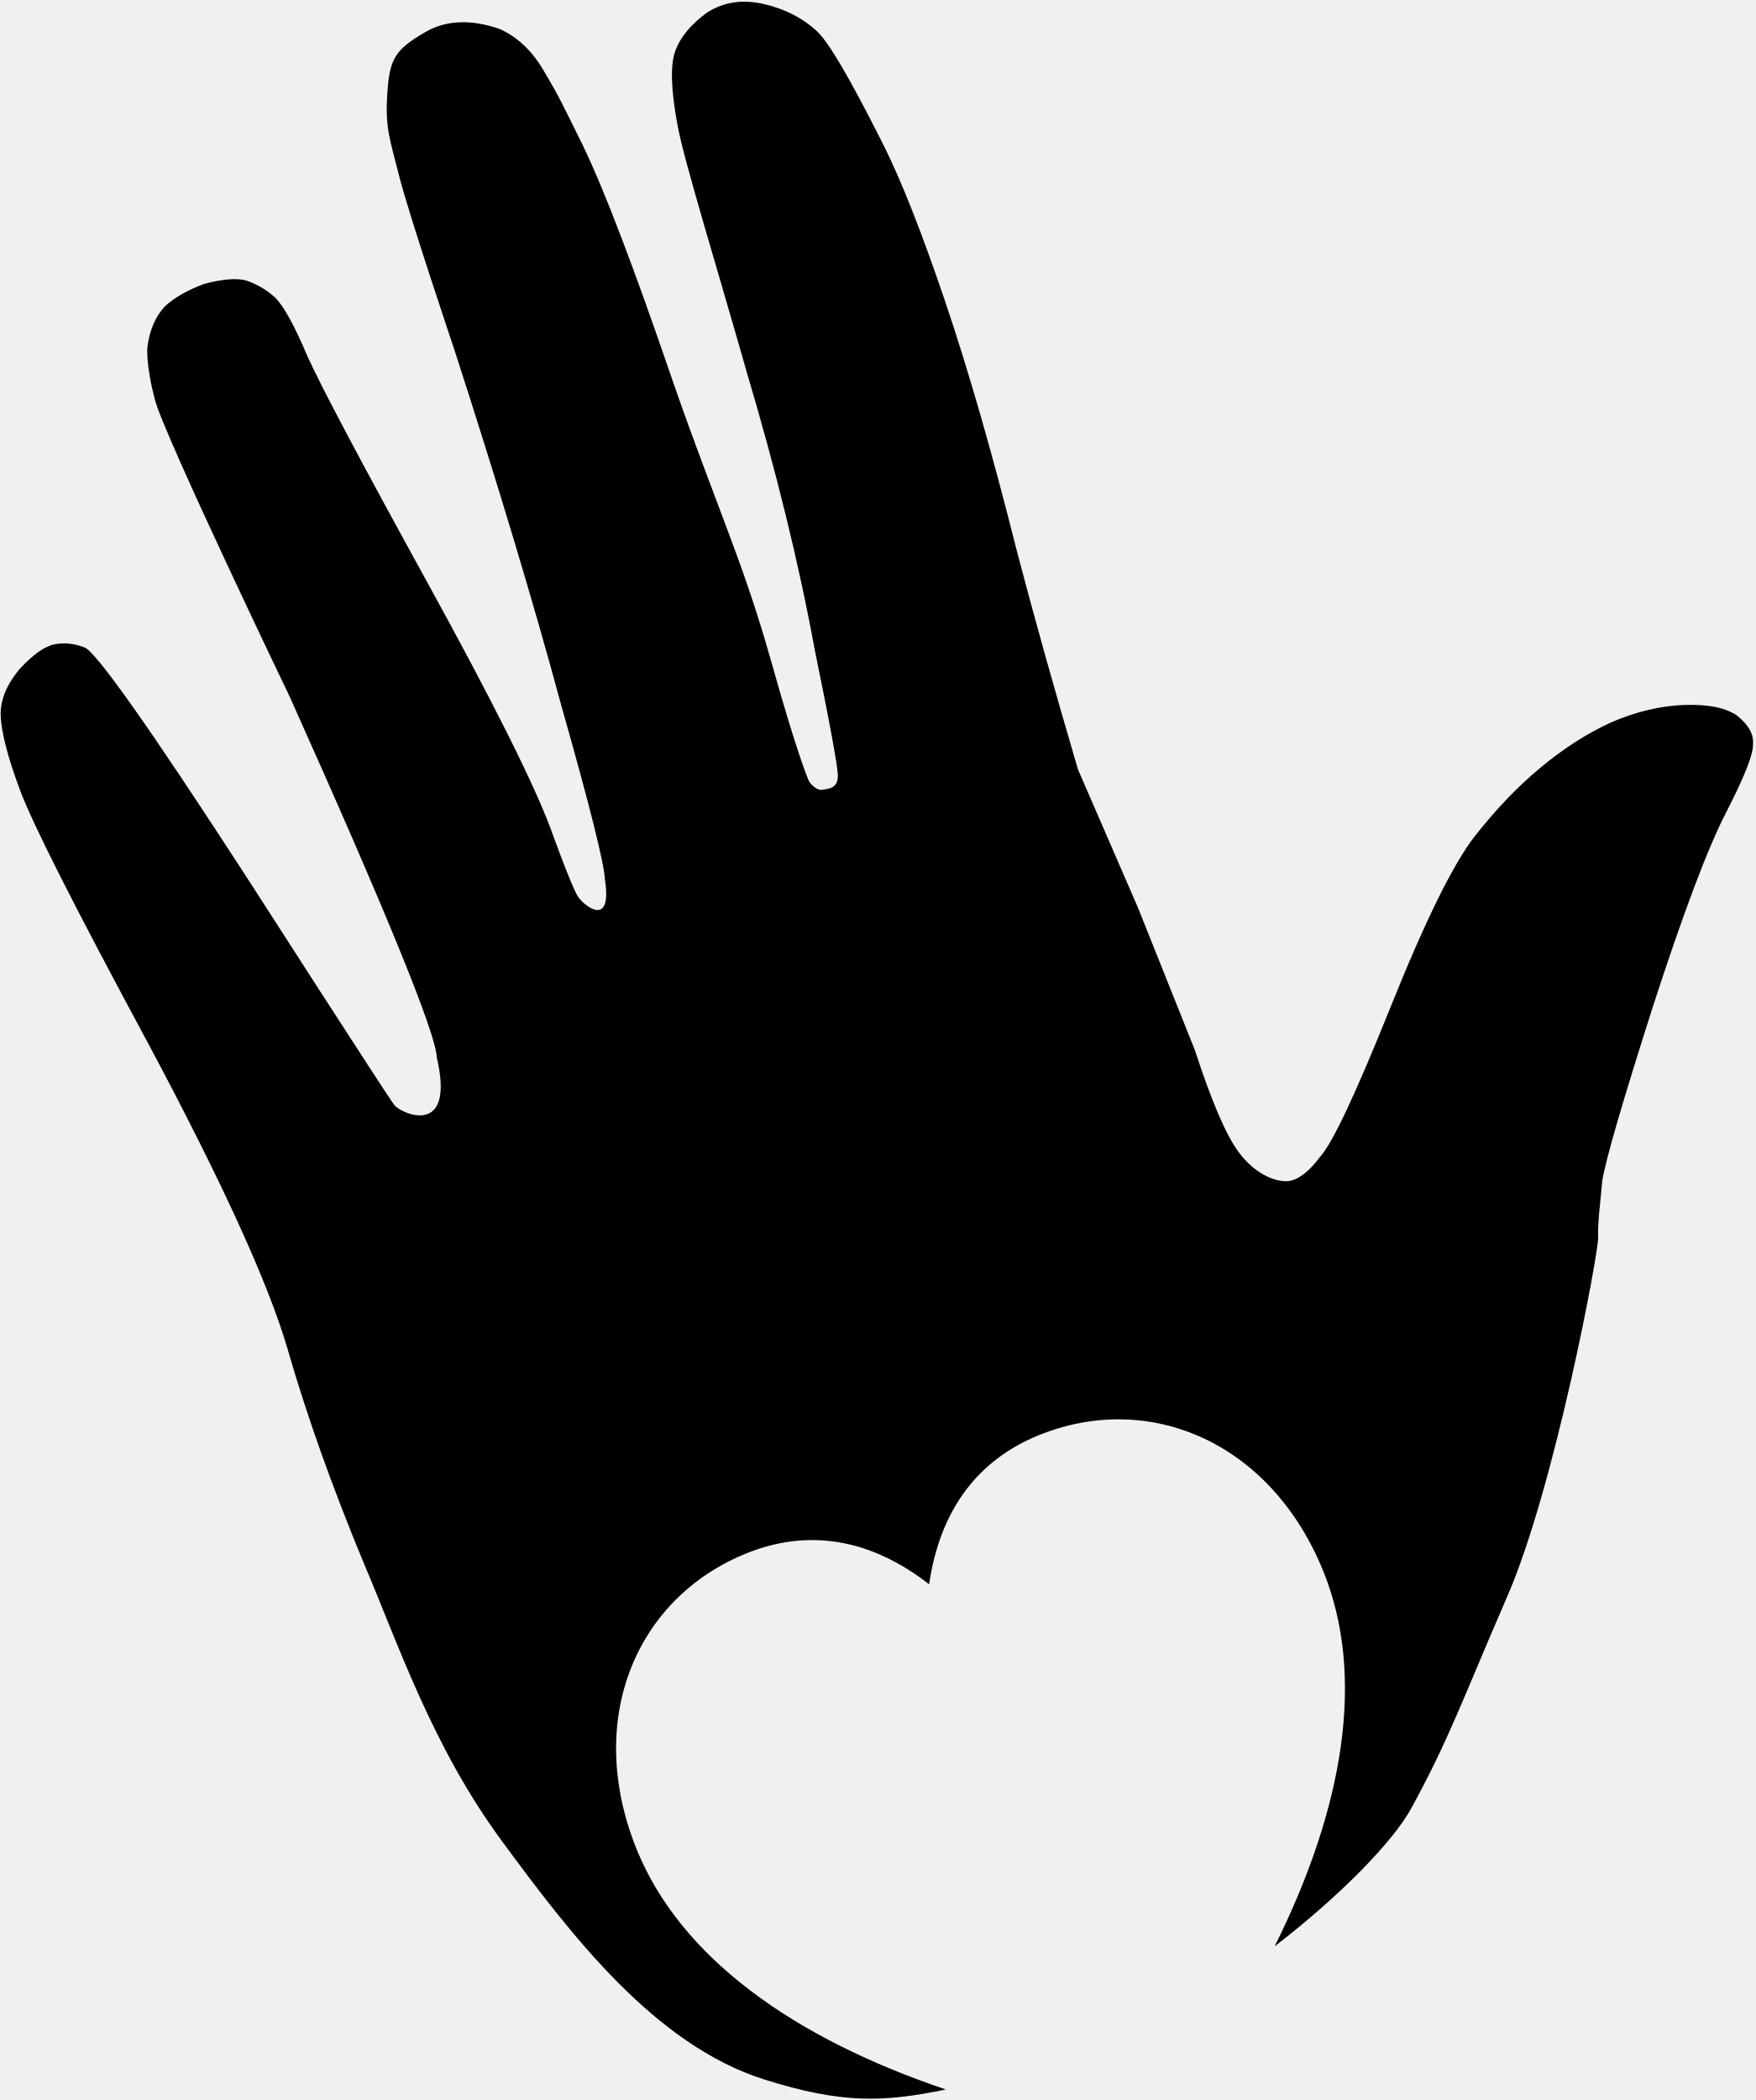
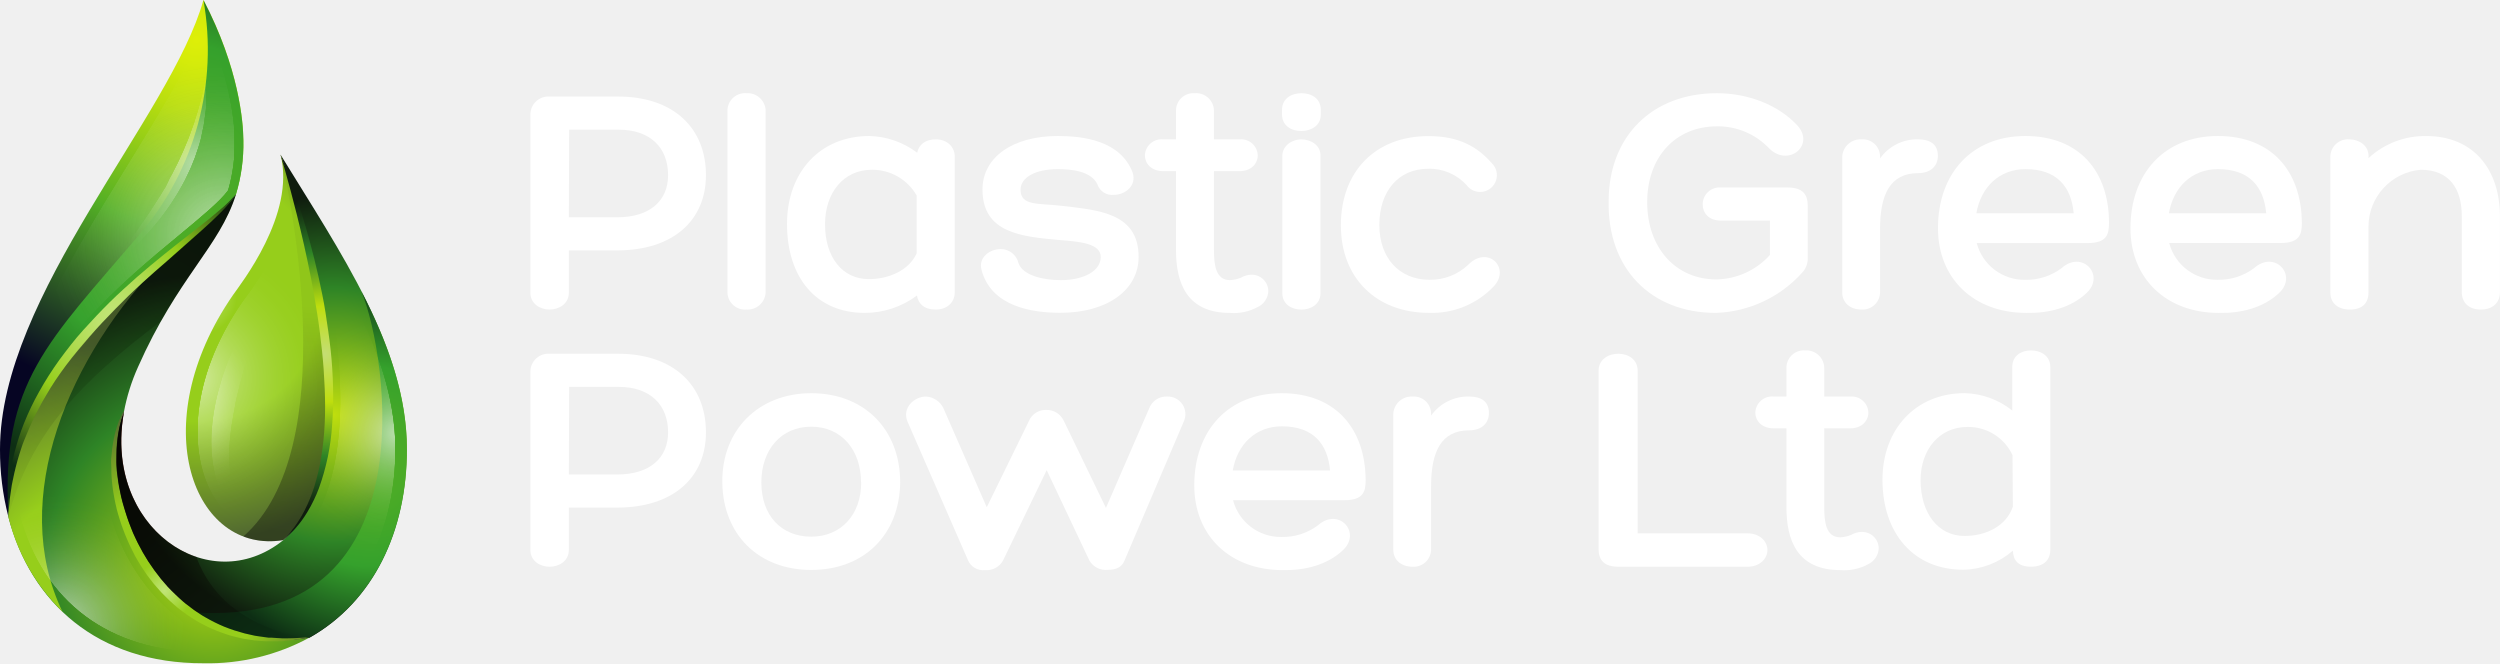
- <svg xmlns="http://www.w3.org/2000/svg" width="536px" height="641px" viewBox="0 0 536 641" version="1.1">
-   <g id="Page-1" stroke="none" stroke-width="1" fill-rule="evenodd">
-     <g id="2" transform="translate(-107, -51)" fill-rule="nonzero">
-       <path d="M375.153,658.772 C410.767,627.26 431.827,592.602 431.827,558.268 C431.827,515.846 403.467,487.136 366.905,487.136 C346.983,487.136 330.46,496.745 318.741,516.784 C307.139,496.745 290.499,487.136 270.577,487.136 C234.014,487.136 205.655,515.846 205.655,558.268 C205.655,593.663 228.106,629.403 265.721,661.685 C246.102,658.106 234.382,653.627 215.581,638.173 C188.401,615.83 177.246,574.983 168.4,540.399 C159.555,505.815 161.633,472.566 161.132,446.467 C160.886,420.916 161.862,397.627 164.06,376.603 C166.111,355.979 164.609,322.014 159.555,274.706 C154.354,227.8 151.901,198.945 152.197,188.14 C152.494,177.335 153.518,169.524 155.272,164.706 C156.879,160.29 160.494,156.604 166.115,153.648 C171.59,151.094 175.806,150.128 178.762,150.749 C181.717,151.37 184.381,152.794 186.752,155.022 C189.525,157.395 196.12,185.485 206.537,239.291 C206.537,239.291 221.21,316.755 222.162,320 C223.115,323.245 235.723,336.36 239.628,311.353 C242.113,304.527 241.982,264.923 239.236,192.538 C239.236,192.538 233.594,104.551 235.022,93.135 C236.45,81.719 238.951,77.174 238.951,77.174 C241.507,72.648 244.702,69.491 248.534,67.703 C252.221,66.317 256.765,65.697 262.166,65.844 C267.822,66.539 271.909,67.799 274.427,69.625 C277.199,71.998 279.351,74.828 280.883,78.113 C282.268,81.8 283.032,88.444 283.175,98.044 C283.572,108.191 286.245,133.944 291.192,175.302 C296.14,216.66 298.41,244.767 298.003,259.623 C298.003,259.623 297.247,278.786 297.994,282.127 C298.741,285.468 304.152,294.94 307.575,280.158 C309.182,275.741 311.707,257.564 315.15,225.625 C318.994,193.833 322.457,156.218 325.539,112.781 C325.539,112.781 328.092,69.72 329.739,57.702 C331.386,45.684 331.277,42.383 335.828,32.917 C340.38,23.451 342.92,21.371 353.683,19.863 C360.858,18.858 367.955,21.382 374.974,27.435 C379.042,31.67 381.595,37.136 382.633,43.832 C384.19,53.876 384.19,55.923 385.279,70.415 C386.222,85.308 385.738,110.366 383.827,145.591 C382.686,166.622 382.565,186.608 381.936,204.778 C381.512,217.039 380.582,228.524 379.416,239.012 C376.488,265.36 376.545,274.152 376.54,275.344 C376.536,276.536 377.651,279.428 379.416,279.73 C381.182,280.031 383.827,281.257 385.347,277.544 C386.36,275.069 389.01,262.166 393.299,238.835 C398.6,213.029 402.772,184.084 405.813,151.999 C409.256,120.061 412.074,86.58 414.268,75.556 C416.462,64.533 419.092,57.306 422.159,53.876 C425.226,50.445 429.752,48.001 435.738,46.542 C441.577,45.484 447.215,46.855 452.651,50.652 C458.088,54.449 462.082,59.086 464.635,64.562 C467.442,70.585 469.355,91.693 470.372,103.885 C471.389,116.077 471.255,133.306 469.969,155.572 C468.683,177.838 465.936,204.118 461.728,234.414 C459.093,254.977 456.536,277.9 454.057,303.183 L455.232,349.174 L455.057,395.989 C453.934,412.063 454.149,423.252 455.705,429.555 C458.038,439.01 463.911,443.227 466.867,443.848 C469.822,444.469 473.637,443.357 478.309,440.511 C483.237,438.212 495.576,426.79 515.328,406.243 C535.079,385.696 549.554,372.778 558.753,367.487 C567.951,362.196 576.912,358.183 585.636,355.447 C594.359,352.711 602.644,351.18 610.49,350.853 C618.738,350.672 626.274,351.823 633.097,354.307 C639.921,356.791 644.5,359.821 646.834,363.399 C649.022,367.378 649.404,370.7 647.98,373.364 C646.957,376.175 641.809,381.576 632.537,389.568 C623.264,397.56 608.989,413.052 589.711,436.044 C570.287,459.438 558.876,473.927 555.48,479.511 C552.339,485.643 549.244,491.047 547.781,495.169 C546.318,499.292 507.054,560.683 481.21,586.155 C455.366,611.626 448.334,619.945 429.69,635.27 C420.643,642.706 399.46,651.982 375.153,658.772 L375.153,658.772 Z" id="Path" transform="translate(400.4979, 340.6669) rotate(-22) translate(-400.4979, -340.6669) " />
+ <svg xmlns="http://www.w3.org/2000/svg" xmlns:xlink="http://www.w3.org/1999/xlink" viewBox="0 0 486.01 128.96">
+   <defs>
+     <style>.cls-1{mask:url(#mask);}.cls-10,.cls-11,.cls-13,.cls-14,.cls-16,.cls-17,.cls-18,.cls-2,.cls-27,.cls-33,.cls-34,.cls-4,.cls-6,.cls-7,.cls-9{mix-blend-mode:multiply;}.cls-2{fill:url(#radial-gradient);}.cls-3{mask:url(#mask-2);}.cls-4{fill:url(#radial-gradient-2);}.cls-5{mask:url(#mask-3);}.cls-6{fill:url(#radial-gradient-3);}.cls-7{fill:url(#radial-gradient-4);}.cls-8{mask:url(#mask-5);}.cls-9{fill:url(#radial-gradient-5);}.cls-10{fill:url(#radial-gradient-6);}.cls-11{fill:url(#radial-gradient-7);}.cls-12{mask:url(#mask-8);}.cls-13{fill:url(#radial-gradient-8);}.cls-14{fill:url(#radial-gradient-9);}.cls-15{mask:url(#mask-10);}.cls-16{fill:url(#radial-gradient-10);}.cls-17{fill:url(#radial-gradient-11);}.cls-18{fill:url(#radial-gradient-12);}.cls-19{isolation:isolate;}.cls-20{fill:url(#New_Gradient_Swatch_4);}.cls-21{fill:url(#New_Gradient_Swatch_3);}.cls-22{fill:url(#New_Gradient_Swatch_3-2);}.cls-23{fill:url(#New_Gradient_Swatch_2);}.cls-24{mask:url(#mask-13);}.cls-25{fill:url(#radial-gradient-13);}.cls-26{fill:url(#New_Gradient_Swatch_1);}.cls-27{fill:url(#linear-gradient);}.cls-28{fill:url(#radial-gradient-14);}.cls-29{fill:url(#radial-gradient-15);}.cls-30{fill:url(#radial-gradient-16);}.cls-31{fill:url(#radial-gradient-17);}.cls-32{fill:url(#radial-gradient-18);}.cls-33{fill:url(#linear-gradient-2);}.cls-34{fill:url(#linear-gradient-3);}.cls-35{mask:url(#mask-15);}.cls-36{fill:url(#radial-gradient-19);}.cls-37{mask:url(#mask-17);}.cls-38{fill:url(#radial-gradient-20);}.cls-39{mask:url(#mask-19);}.cls-40{fill:url(#radial-gradient-21);}.cls-41{mask:url(#mask-21);}.cls-42{fill:url(#radial-gradient-22);}.cls-43{mask:url(#mask-23);}.cls-44{fill:url(#radial-gradient-23);}.cls-45{fill:#fff;}.cls-46{filter:url(#luminosity-noclip-10);}.cls-47{filter:url(#luminosity-noclip-8);}.cls-48{filter:url(#luminosity-noclip-5);}.cls-49{filter:url(#luminosity-noclip-3);}.cls-50{filter:url(#luminosity-noclip-2);}.cls-51{filter:url(#luminosity-noclip);}</style>
+     <filter id="luminosity-noclip" x="38.38" y="-8431.98" width="23.39" height="32766" filterUnits="userSpaceOnUse" color-interpolation-filters="sRGB">
+       <feFlood flood-color="#fff" result="bg" />
+       <feBlend in="SourceGraphic" in2="bg" />
+     </filter>
+     <mask id="mask" x="38.38" y="-8431.98" width="23.39" height="32766" maskUnits="userSpaceOnUse">
+       <g class="cls-51" />
+     </mask>
+     <radialGradient id="radial-gradient" cx="36.38" cy="73.55" r="27.96" gradientUnits="userSpaceOnUse">
+       <stop offset="0" stop-color="#ccc" />
+       <stop offset="1" />
+     </radialGradient>
+     <filter id="luminosity-noclip-2" x="27.39" y="-8431.98" width="49.47" height="32766" filterUnits="userSpaceOnUse" color-interpolation-filters="sRGB">
+       <feFlood flood-color="#fff" result="bg" />
+       <feBlend in="SourceGraphic" in2="bg" />
+     </filter>
+     <mask id="mask-2" x="27.39" y="-8431.98" width="49.47" height="32766" maskUnits="userSpaceOnUse">
+       <g class="cls-50" />
+     </mask>
+     <radialGradient id="radial-gradient-2" cx="77.3" cy="84.21" r="26.55" gradientUnits="userSpaceOnUse">
+       <stop offset="0" stop-color="#fff" />
+       <stop offset="0.13" stop-color="#fbfbfb" />
+       <stop offset="0.26" stop-color="#f0f0f0" />
+       <stop offset="0.38" stop-color="#dcdcdc" />
+       <stop offset="0.51" stop-color="#c1c1c1" />
+       <stop offset="0.63" stop-color="#9e9e9e" />
+       <stop offset="0.75" stop-color="#737373" />
+       <stop offset="0.87" stop-color="#404040" />
+       <stop offset="0.99" stop-color="#060606" />
+       <stop offset="1" />
+     </radialGradient>
+     <filter id="luminosity-noclip-3" x="3.85" y="-8431.98" width="43.76" height="32766" filterUnits="userSpaceOnUse" color-interpolation-filters="sRGB">
+       <feFlood flood-color="#fff" result="bg" />
+       <feBlend in="SourceGraphic" in2="bg" />
+     </filter>
+     <mask id="mask-3" x="3.85" y="-8431.98" width="43.76" height="32766" maskUnits="userSpaceOnUse">
+       <g class="cls-49" />
+     </mask>
+     <radialGradient id="radial-gradient-3" cx="11.7" cy="121.52" r="26.5" xlink:href="#radial-gradient" />
+     <radialGradient id="radial-gradient-4" cx="11.7" cy="121.52" r="26.5" gradientUnits="userSpaceOnUse">
+       <stop offset="0" stop-color="#fff" />
+       <stop offset="0.15" stop-color="#fcfcfc" />
+       <stop offset="0.28" stop-color="#f1f1f1" />
+       <stop offset="0.4" stop-color="#e0e0e0" />
+       <stop offset="0.52" stop-color="#c7c7c7" />
+       <stop offset="0.63" stop-color="#a8a8a8" />
+       <stop offset="0.74" stop-color="#818181" />
+       <stop offset="0.84" stop-color="#535353" />
+       <stop offset="0.95" stop-color="#1f1f1f" />
+       <stop offset="1" />
+     </radialGradient>
+     <filter id="luminosity-noclip-5" x="41.01" y="-8431.98" width="12.04" height="32766" filterUnits="userSpaceOnUse" color-interpolation-filters="sRGB">
+       <feFlood flood-color="#fff" result="bg" />
+       <feBlend in="SourceGraphic" in2="bg" />
+     </filter>
+     <mask id="mask-5" x="41.01" y="-8431.98" width="12.04" height="32766" maskUnits="userSpaceOnUse">
+       <g class="cls-48" />
+     </mask>
+     <radialGradient id="radial-gradient-5" cx="35.2" cy="79.59" r="17.41" xlink:href="#radial-gradient" />
+     <radialGradient id="radial-gradient-6" cx="35.2" cy="79.59" r="17.41" gradientUnits="userSpaceOnUse">
+       <stop offset="0" stop-color="#fff" />
+       <stop offset="0.14" stop-color="#fbfbfb" />
+       <stop offset="0.27" stop-color="#f0f0f0" />
+       <stop offset="0.39" stop-color="#dedede" />
+       <stop offset="0.51" stop-color="#c4c4c4" />
+       <stop offset="0.63" stop-color="#a2a2a2" />
+       <stop offset="0.74" stop-color="#797979" />
+       <stop offset="0.86" stop-color="#484848" />
+       <stop offset="0.97" stop-color="#101010" />
+       <stop offset="1" />
+     </radialGradient>
+     <radialGradient id="radial-gradient-7" cx="36.38" cy="73.55" r="27.96" gradientUnits="userSpaceOnUse">
+       <stop offset="0" stop-color="#fff" />
+       <stop offset="0.14" stop-color="#fbfbfb" />
+       <stop offset="0.26" stop-color="#f0f0f0" />
+       <stop offset="0.39" stop-color="#ddd" />
+       <stop offset="0.51" stop-color="#c2c2c2" />
+       <stop offset="0.63" stop-color="#a0a0a0" />
+       <stop offset="0.75" stop-color="#767676" />
+       <stop offset="0.86" stop-color="#444" />
+       <stop offset="0.98" stop-color="#0b0b0b" />
+       <stop offset="1" />
+     </radialGradient>
+     <filter id="luminosity-noclip-8" x="21.72" y="-8431.98" width="18.43" height="32766" filterUnits="userSpaceOnUse" color-interpolation-filters="sRGB">
+       <feFlood flood-color="#fff" result="bg" />
+       <feBlend in="SourceGraphic" in2="bg" />
+     </filter>
+     <mask id="mask-8" x="21.72" y="-8431.98" width="18.43" height="32766" maskUnits="userSpaceOnUse">
+       <g class="cls-47" />
+     </mask>
+     <radialGradient id="radial-gradient-8" cx="38.28" cy="31.69" r="22.87" gradientUnits="userSpaceOnUse">
+       <stop offset="0" stop-color="#b3b3b3" />
+       <stop offset="1" />
+     </radialGradient>
+     <radialGradient id="radial-gradient-9" cx="38.28" cy="31.69" r="22.87" xlink:href="#radial-gradient-7" />
+     <filter id="luminosity-noclip-10" x="1.68" y="-8431.98" width="43.95" height="32766" filterUnits="userSpaceOnUse" color-interpolation-filters="sRGB">
+       <feFlood flood-color="#fff" result="bg" />
+       <feBlend in="SourceGraphic" in2="bg" />
+     </filter>
+     <mask id="mask-10" x="1.68" y="-8431.98" width="43.95" height="32766" maskUnits="userSpaceOnUse">
+       <g class="cls-46" />
+     </mask>
+     <radialGradient id="radial-gradient-10" cx="43.52" cy="45.79" r="36.3" xlink:href="#radial-gradient" />
+     <radialGradient id="radial-gradient-11" cx="43.52" cy="45.79" r="36.3" xlink:href="#radial-gradient-2" />
+     <radialGradient id="radial-gradient-12" cx="77.3" cy="84.21" r="26.55" gradientUnits="userSpaceOnUse">
+       <stop offset="0" stop-color="#ccc" />
+       <stop offset="0.28" stop-color="#848484" />
+       <stop offset="0.52" stop-color="#4b4b4b" />
+       <stop offset="0.73" stop-color="#222" />
+       <stop offset="0.9" stop-color="#090909" />
+       <stop offset="1" />
+     </radialGradient>
+     <radialGradient id="New_Gradient_Swatch_4" cx="38.24" cy="7.66" r="71.43" gradientUnits="userSpaceOnUse">
+       <stop offset="0" stop-color="#deef08" />
+       <stop offset="0.07" stop-color="#d4eb0a" />
+       <stop offset="0.19" stop-color="#bade0f" />
+       <stop offset="0.33" stop-color="#90cb18" />
+       <stop offset="0.51" stop-color="#56b024" />
+       <stop offset="0.52" stop-color="#52ae25" />
+       <stop offset="1" stop-color="#060523" />
+     </radialGradient>
+     <radialGradient id="New_Gradient_Swatch_3" cx="41.81" cy="109.6" r="56.31" gradientUnits="userSpaceOnUse">
+       <stop offset="0" stop-color="#bfde0e" />
+       <stop offset="0.58" stop-color="#2e8426" />
+       <stop offset="1" stop-color="#0f1c0e" />
+     </radialGradient>
+     <radialGradient id="New_Gradient_Swatch_3-2" cx="64.97" cy="80.64" r="42.63" xlink:href="#New_Gradient_Swatch_3" />
+     <radialGradient id="New_Gradient_Swatch_2" cx="38.43" cy="57.55" r="47.72" gradientUnits="userSpaceOnUse">
+       <stop offset="0" stop-color="#c1e578" />
+       <stop offset="0.16" stop-color="#96ce1b" />
+       <stop offset="0.51" stop-color="#96ce1b" />
+       <stop offset="1" stop-color="#506731" />
+     </radialGradient>
+     <mask id="mask-13" x="38.38" y="42.23" width="23.39" height="60.76" maskUnits="userSpaceOnUse">
+       <g class="cls-1">
+         <path class="cls-2" d="M52.39,103c-4.84,0-8.9-2.67-11.44-7.51-3.83-7.3-4.52-21.33,6.18-36.83l.43-.59A55.83,55.83,0,0,0,56,42.23c4.73,16.89,11,47.93-2,60.66A14,14,0,0,1,52.39,103Z" />
+       </g>
+     </mask>
+     <filter id="luminosity-noclip-13" x="38.38" y="42.23" width="23.39" height="60.76" filterUnits="userSpaceOnUse" color-interpolation-filters="sRGB">
+       <feFlood flood-color="#fff" result="bg" />
+       <feBlend in="SourceGraphic" in2="bg" />
+     </filter>
+     <radialGradient id="radial-gradient-13" cx="36.38" cy="73.55" r="27.96" gradientUnits="userSpaceOnUse">
+       <stop offset="0" stop-color="#fff" />
+       <stop offset="0.97" stop-color="#fff" />
+       <stop offset="1" stop-color="#fff" />
+     </radialGradient>
+     <radialGradient id="New_Gradient_Swatch_1" cx="71.98" cy="90.7" r="37.2" gradientUnits="userSpaceOnUse">
+       <stop offset="0" stop-color="#52ae25" />
+       <stop offset="0.23" stop-color="#48aa27" />
+       <stop offset="0.52" stop-color="#35a12c" />
+       <stop offset="1" stop-color="#0d2e14" />
+     </radialGradient>
+     <linearGradient id="linear-gradient" x1="57.84" y1="59.3" x2="49.36" y2="186.54" gradientUnits="userSpaceOnUse">
+       <stop offset="0" stop-color="#f5f5f3" />
+       <stop offset="1" stop-color="#0a061c" />
+     </linearGradient>
+     <radialGradient id="radial-gradient-14" cx="33.25" cy="38.12" r="57.36" xlink:href="#New_Gradient_Swatch_1" />
+     <radialGradient id="radial-gradient-15" cx="24.36" cy="119.8" r="52.95" xlink:href="#New_Gradient_Swatch_2" />
+     <radialGradient id="radial-gradient-16" cx="31.95" cy="114.84" r="35.66" xlink:href="#New_Gradient_Swatch_2" />
+     <radialGradient id="radial-gradient-17" cx="22.17" cy="61.77" r="34.67" gradientUnits="userSpaceOnUse">
+       <stop offset="0" stop-color="#c1e578" />
+       <stop offset="0.09" stop-color="#bde36e" />
+       <stop offset="0.25" stop-color="#b1dc54" />
+       <stop offset="0.45" stop-color="#9dd22a" />
+       <stop offset="0.52" stop-color="#96ce1b" />
+       <stop offset="1" stop-color="#0d2e14" />
+     </radialGradient>
+     <radialGradient id="radial-gradient-18" cx="63.09" cy="68.84" r="30.12" gradientUnits="userSpaceOnUse">
+       <stop offset="0" stop-color="#c4de74" />
+       <stop offset="0.31" stop-color="#bfde0e" />
+       <stop offset="0.66" stop-color="#2e8426" />
+       <stop offset="1" stop-color="#0f1c0e" />
+     </radialGradient>
+     <linearGradient id="linear-gradient-2" x1="5.48" y1="95.59" x2="100.29" y2="-66.46" gradientUnits="userSpaceOnUse">
+       <stop offset="0" stop-color="#f5f5f3" />
+       <stop offset="1" stop-color="#506731" />
+     </linearGradient>
+     <linearGradient id="linear-gradient-3" x1="51.11" y1="125.15" x2="17.39" y2="81.92" gradientUnits="userSpaceOnUse">
+       <stop offset="0" stop-color="#f5f5f3" />
+       <stop offset="1" stop-color="#4d0604" />
+     </linearGradient>
+     <mask id="mask-15" x="1.68" y="4.42" width="43.95" height="83.34" maskUnits="userSpaceOnUse">
+       <g class="cls-15">
+         <path class="cls-16" d="M1.68,87.34C1.68,69.54,14,49.57,24.82,32c6.09-9.9,11.9-19.32,15-27.53C45.13,16,45.62,24.71,45.63,27.3A32.26,32.26,0,0,1,44.35,37c-1.48,2.07-5.13,5.09-9.32,8.56-10.91,9-27.9,23.07-33.34,42.18C1.68,87.62,1.68,87.48,1.68,87.34Z" />
+       </g>
+     </mask>
+     <filter id="luminosity-noclip-14" x="1.68" y="4.42" width="43.95" height="83.34" filterUnits="userSpaceOnUse" color-interpolation-filters="sRGB">
+       <feFlood flood-color="#fff" result="bg" />
+       <feBlend in="SourceGraphic" in2="bg" />
+     </filter>
+     <radialGradient id="radial-gradient-19" cx="43.52" cy="45.79" r="36.3" gradientUnits="userSpaceOnUse">
+       <stop offset="0" stop-color="#fff" />
+       <stop offset="0.58" stop-color="#fcfcfb" />
+       <stop offset="1" stop-color="#f5f5f3" />
+     </radialGradient>
+     <mask id="mask-17" x="27.39" y="45.94" width="49.47" height="76.27" maskUnits="userSpaceOnUse">
+       <g class="cls-3">
+         <path class="cls-18" d="M54.24,122.21c-13.37,0-20.86-8.59-24.13-13.71a35.77,35.77,0,0,1-2.71-5.13l0,0a21.4,21.4,0,0,0,16.31,8,20.2,20.2,0,0,0,12.75-4.68l.05,0,0,0c14.18-12.92,9.81-42.09,5.1-60.71C70,59.8,76.86,73.24,76.86,87.34c0,15.47-6.35,28-17.43,34.45a33.6,33.6,0,0,1-5.19.42Z" />
+       </g>
+     </mask>
+     <filter id="luminosity-noclip-15" x="27.39" y="45.94" width="49.47" height="76.27" filterUnits="userSpaceOnUse" color-interpolation-filters="sRGB">
+       <feFlood flood-color="#fff" result="bg" />
+       <feBlend in="SourceGraphic" in2="bg" />
+     </filter>
+     <radialGradient id="radial-gradient-20" cx="77.3" cy="84.21" r="26.55" gradientUnits="userSpaceOnUse">
+       <stop offset="0" stop-color="#fff" />
+       <stop offset="0.13" stop-color="#fffffb" />
+       <stop offset="0.26" stop-color="#fffdf0" />
+       <stop offset="0.39" stop-color="#fffbdc" />
+       <stop offset="0.51" stop-color="#fff8c1" />
+       <stop offset="0.63" stop-color="#fff49e" />
+       <stop offset="0.76" stop-color="#ffef73" />
+       <stop offset="0.88" stop-color="#ffea40" />
+       <stop offset="1" stop-color="#ffe307" />
+       <stop offset="1" stop-color="#ffe306" />
+     </radialGradient>
+     <mask id="mask-19" x="3.85" y="48.54" width="43.76" height="78.18" maskUnits="userSpaceOnUse">
+       <g class="cls-5">
+         <path class="cls-6" d="M39.55,126.72c-18.2,0-31.2-9.68-35.7-26.57,0-23.67,20.24-40.44,33.67-51.55l.07-.06-1.06,1.55A116.8,116.8,0,0,0,24.76,70.48a41.06,41.06,0,0,0-2.83,8.94c-3.8,8.57-2,21.47,4.39,31.49C31.55,119.06,39,124.29,47.62,126A46,46,0,0,1,39.55,126.72Z" />
+       </g>
+     </mask>
+     <filter id="luminosity-noclip-16" x="3.85" y="48.54" width="43.76" height="78.18" filterUnits="userSpaceOnUse" color-interpolation-filters="sRGB">
+       <feFlood flood-color="#fff" result="bg" />
+       <feBlend in="SourceGraphic" in2="bg" />
+     </filter>
+     <radialGradient id="radial-gradient-21" cx="11.7" cy="121.52" r="26.5" gradientUnits="userSpaceOnUse">
+       <stop offset="0" stop-color="#fff" />
+       <stop offset="0.16" stop-color="#fffffc" />
+       <stop offset="0.29" stop-color="#fffdf1" />
+       <stop offset="0.41" stop-color="#fffce0" />
+       <stop offset="0.52" stop-color="#fff9c7" />
+       <stop offset="0.64" stop-color="#fff5a8" />
+       <stop offset="0.75" stop-color="#fff181" />
+       <stop offset="0.85" stop-color="#ffec53" />
+       <stop offset="0.96" stop-color="#ffe61f" />
+       <stop offset="1" stop-color="#ffe306" />
+     </radialGradient>
+     <mask id="mask-21" x="41.01" y="55.23" width="12.04" height="47.31" maskUnits="userSpaceOnUse">
+       <g class="cls-8">
+         <path class="cls-9" d="M53,55.23l-.19.55-.55,1.55-.84,2.38c-.33.92-.69,1.95-1.07,3.07s-.79,2.34-1.22,3.63-.85,2.64-1.27,4-.82,2.86-1.22,4.34-.75,3-1,4.49-.57,3-.75,4.51c-.1.74-.15,1.48-.23,2.21l-.06,1.08c0,.36,0,.72,0,1.07a29.81,29.81,0,0,0,.17,4.05c.1.63.16,1.26.3,1.85.06.3.11.59.18.88l.23.83a18.25,18.25,0,0,0,1.1,2.89,17.42,17.42,0,0,0,1.23,2.12,14.47,14.47,0,0,0,1,1.3l.36.46-.5-.29a9.73,9.73,0,0,1-1.38-.94,13.49,13.49,0,0,1-1.92-1.81c-.32-.4-.68-.82-1-1.3a15.65,15.65,0,0,1-.94-1.57l-.44-.88c-.13-.31-.25-.62-.39-.94a20.34,20.34,0,0,1-.68-2,24.55,24.55,0,0,1-.75-4.52,29.66,29.66,0,0,1,0-4.85,40.12,40.12,0,0,1,.69-4.91c.33-1.62.75-3.21,1.23-4.76.25-.77.49-1.53.77-2.27s.54-1.47.84-2.18c.57-1.42,1.2-2.76,1.82-4s1.26-2.41,1.88-3.46,1.22-2,1.78-2.81,1.07-1.51,1.5-2.07.79-1,1-1.28Z" />
+       </g>
+     </mask>
+     <filter id="luminosity-noclip-17" x="41.01" y="55.23" width="12.04" height="47.31" filterUnits="userSpaceOnUse" color-interpolation-filters="sRGB">
+       <feFlood flood-color="#fff" result="bg" />
+       <feBlend in="SourceGraphic" in2="bg" />
+     </filter>
+     <radialGradient id="radial-gradient-22" cx="35.2" cy="79.59" r="17.41" gradientUnits="userSpaceOnUse">
+       <stop offset="0" stop-color="#fff" />
+       <stop offset="0.95" stop-color="#fff" />
+       <stop offset="1" stop-color="#fff" />
+     </radialGradient>
+     <mask id="mask-23" x="21.72" y="15.5" width="18.43" height="36.36" maskUnits="userSpaceOnUse">
+       <g class="cls-12">
+         <path class="cls-13" d="M39.95,15.5s.07.66.14,1.8a15.23,15.23,0,0,1,0,2.07c0,.8,0,1.74-.17,2.73l-.21,1.54-.12.81c-.05.27-.12.55-.18.83L39.05,27c-.13.59-.35,1.17-.52,1.77a36.47,36.47,0,0,1-1.34,3.62c-.25.61-.55,1.2-.83,1.8s-.58,1.2-.91,1.78l-1,1.74L33.4,39.37c-.34.56-.73,1.07-1.11,1.6s-.73,1-1.13,1.52L30,43.91l-1.15,1.31c-.74.86-1.51,1.61-2.19,2.32C25.26,48.92,24,50,23.14,50.73s-1.42,1.12-1.42,1.12.35-.56,1-1.5c.33-.47.71-1.05,1.18-1.69l1.53-2.18c.54-.81,1.17-1.65,1.78-2.57l1-1.4,1-1.48c.66-1,1.31-2.05,2-3.12.32-.54.63-1.08,1-1.62L33,34.63c.32-.55.61-1.11.89-1.68s.59-1.11.84-1.68.51-1.13.77-1.68.46-1.12.7-1.66.47-1.08.65-1.62l.57-1.58c.09-.26.19-.51.28-.76l.23-.75.45-1.43c.16-.46.25-.9.37-1.32l.32-1.2c.22-.75.35-1.44.47-2C39.78,16.14,39.95,15.5,39.95,15.5Z" />
+       </g>
+     </mask>
+     <filter id="luminosity-noclip-18" x="21.72" y="15.5" width="18.43" height="36.36" filterUnits="userSpaceOnUse" color-interpolation-filters="sRGB">
+       <feFlood flood-color="#fff" result="bg" />
+       <feBlend in="SourceGraphic" in2="bg" />
+     </filter>
+     <radialGradient id="radial-gradient-23" cx="38.28" cy="31.69" r="22.87" xlink:href="#radial-gradient-13" />
+   </defs>
+   <g class="cls-19">
+     <g id="Layer_2" data-name="Layer 2">
+       <g id="Layer_1-2" data-name="Layer 1">
+         <path class="cls-20" d="M47.31,27.29a33.51,33.51,0,0,1-1.43,10.48C39.92,46.68,1.34,67,1.62,100.44A51.86,51.86,0,0,1,0,87.34C0,57.34,33.21,22.64,39.55,0,46.48,13.27,47.29,23.73,47.31,27.29Z" />
+         <path class="cls-21" d="M24.09,80.09C16.92,95.6,30.25,129,60.18,123.94a41.33,41.33,0,0,1-20.63,5C18.9,129,5.94,117.09,1.62,100.44,1.34,67,39.92,46.68,45.88,37.77,42.68,48,34.6,53.79,26.81,71.39a38.45,38.45,0,0,0-2.72,8.7Z" />
+         <path class="cls-22" d="M55.08,105c20.15-18.36-.12-73.78-.55-74.94v0c11.64,19,24.58,37.55,24.58,57.3,0,15.89-6.5,29.58-18.91,36.6h0C30.25,129,16.92,95.6,24.09,80.09,20,102.48,40.62,116.67,55.08,105Z" />
+         <path class="cls-23" d="M54.53,30.05c.43,1.16,20.69,56.58.55,74.94-17.36,2.89-27.25-22.33-9.79-47.63C46.68,55.34,57.56,41.65,54.53,30.05Z" />
+         <g class="cls-24">
+           <g class="cls-24">
+             <path class="cls-25" d="M52.39,103c-4.84,0-8.9-2.67-11.44-7.51-3.83-7.3-4.52-21.33,6.18-36.83l.43-.59A55.83,55.83,0,0,0,56,42.23c4.73,16.89,11,47.93-2,60.66A14,14,0,0,1,52.39,103Z" />
+           </g>
+         </g>
+         <path class="cls-26" d="M79.09,87.33c0,15.89-6.5,29.58-18.91,36.6h0c-9.56,1.6-17.43-.71-23.47-5.1l.84.2c46.07,3.32,37.83-49.91,32.73-62.35C75.45,66.71,79.09,76.85,79.09,87.33Z" />
+         <path class="cls-27" d="M54.53,30.06c.59,1.6,20.61,56.64.54,74.93a14.77,14.77,0,0,1-7.77-.69h0c19.47-17.12,9-66.52,7.4-73.44Z" />
+         <path class="cls-28" d="M32.06,50.22l0,0C18.92,61.3,1.72,77.67,1.61,99.87.25,74.28,9.27,66.53,27.27,45.41A55.19,55.19,0,0,0,39.55,0c6.92,13.27,7.73,23.72,7.76,27.28a33.64,33.64,0,0,1-1.44,10.48C43.92,40.67,38.49,44.8,32.06,50.22Z" />
+         <path class="cls-29" d="M1.61,99.87C1.72,77.67,18.92,61.3,32,50.25,13.4,68.94,1.57,97,12.14,118.91h0A38.61,38.61,0,0,1,1.64,100.57c0-.2,0-.41,0-.62C1.62,99.92,1.61,99.9,1.61,99.87Z" />
+         <path class="cls-30" d="M24.09,80.08h0l-.34,1-.17.5-.13.52-.26,1c-.07.34-.12.7-.19,1a26.88,26.88,0,0,0-.37,4.19c0,.7,0,1.4,0,2.1s.09,1.4.19,2.09a37.62,37.62,0,0,0,.73,4.13c.17.68.32,1.36.54,2s.39,1.34.63,2,.46,1.32.74,2l.4,1c.14.32.3.63.44.95l.45.94c.15.31.33.62.49.92l.49.92c.17.3.36.6.54.9l.54.89c.19.29.39.57.59.86l.59.86c.2.28.42.55.64.83l.63.83c.21.27.45.53.68.79.45.53.9,1.05,1.4,1.53s1,1,1.5,1.44,1,.93,1.59,1.34,1.08.87,1.67,1.24,1.14.79,1.75,1.11a31.65,31.65,0,0,0,3.72,1.86c.65.24,1.29.52,2,.73l2,.59,2,.45c.69.12,1.39.19,2.08.3l.52.07.53,0,1.05.07c.35,0,.7.05,1.06.06h1.06c1.42,0,2.83-.12,4.25-.21a35.65,35.65,0,0,1-4.23.67l-1.07.11c-.36,0-.72,0-1.08,0l-1.08,0h-.54l-.54,0c-.72-.05-1.44-.09-2.16-.17l-2.15-.33c-.71-.15-1.41-.34-2.12-.51s-1.38-.45-2.08-.67a27.05,27.05,0,0,1-4-1.8c-.66-.32-1.26-.74-1.88-1.12s-1.2-.82-1.79-1.25a19.87,19.87,0,0,1-1.69-1.38c-.56-.46-1.08-1-1.59-1.5s-1-1-1.49-1.6c-.24-.27-.49-.54-.72-.82l-.67-.86c-.22-.29-.45-.57-.66-.87l-.61-.9c-.2-.3-.41-.6-.6-.91l-.56-.94c-.18-.31-.38-.62-.55-.94l-.5-1c-.17-.32-.34-.64-.5-1l-.44-1c-.14-.33-.3-.66-.43-1l-.39-1c-.27-.67-.49-1.36-.71-2.05s-.42-1.39-.6-2.09-.32-1.41-.46-2.12a33.76,33.76,0,0,1-.55-4.3c-.06-.72,0-1.45-.06-2.17s0-1.44.09-2.16a25.7,25.7,0,0,1,.73-4.25,19.06,19.06,0,0,1,1.54-4h0Z" />
+         <path class="cls-31" d="M45.88,37.77l-.5.74a20.28,20.28,0,0,1-1.62,1.94c-.74.8-1.69,1.73-2.8,2.76s-2.39,2.18-3.79,3.4l-4.52,4C31,52,29.38,53.47,27.66,55S24.23,58.25,22.51,60s-3.41,3.5-5,5.36S14.32,69.08,12.86,71s-2.78,3.9-3.92,5.9c-.29.5-.6,1-.86,1.48L7.3,79.87c-.55,1-1,2-1.42,2.91S5.09,84.7,4.7,85.61s-.64,1.84-.94,2.71A49.19,49.19,0,0,0,2.52,93.2L2.3,94.27c-.06.35-.1.68-.15,1L1.9,97c-.12,1.08-.16,1.93-.21,2.51l-.07.89,0-.89c0-.58-.06-1.44,0-2.53,0-.54.07-1.15.1-1.81,0-.33,0-.67.07-1l.15-1.09L2,91.93l.08-.61.13-.62c.18-.84.34-1.72.58-2.63s.5-1.86.81-2.82.66-2,1.08-3a50.68,50.68,0,0,1,2.94-6.12,63.24,63.24,0,0,1,3.89-6.12c1.48-2,3-4,4.67-5.84s3.39-3.68,5.14-5.41,3.56-3.33,5.3-4.89c3.53-3.07,6.94-5.76,9.88-8.05l4-3.14c1.17-1,2.19-1.79,3-2.52a23.9,23.9,0,0,0,1.78-1.76Z" />
+         <path class="cls-32" d="M55.08,105l.6-.64c.2-.21.43-.48.69-.8s.56-.69.87-1.12a23.67,23.67,0,0,0,2-3.26,30.83,30.83,0,0,0,1.86-4.57,42.23,42.23,0,0,0,1.34-5.68,58.08,58.08,0,0,0,.68-6.5c.12-2.27.1-4.61,0-7s-.26-4.81-.52-7.22-.55-4.83-.93-7.2-.77-4.69-1.21-6.94c-.87-4.49-1.84-8.65-2.72-12.21-1.78-7.11-3.22-11.8-3.22-11.8a120,120,0,0,1,4.15,11.54c.55,1.76,1.11,3.67,1.65,5.71s1.1,4.2,1.59,6.45,1,4.58,1.37,7,.73,4.83,1,7.28.41,4.92.47,7.35a71,71,0,0,1-.18,7.14A44.35,44.35,0,0,1,62,94.91a27.9,27.9,0,0,1-2.21,4.57,21.21,21.21,0,0,1-2.29,3.16l-.51.57-.48.48c-.3.3-.55.54-.77.73Z" />
+         <path class="cls-33" d="M45.87,37.78C43.28,46,37.51,51.41,31.28,62.46c-7.79,5.87-13.93,11.19-18.66,16.86a53.78,53.78,0,0,0-11,21.06.6.6,0,0,0,0-.1c0-.15,0-.39.06-.73.05-.58.1-1.43.21-2.51.07-.54.16-1.13.25-1.77.05-.32.09-.66.15-1l.22-1.07a49.07,49.07,0,0,1,1.24-4.88c.31-.87.59-1.79.95-2.71s.72-1.89,1.17-2.84.87-1.95,1.42-2.91l.79-1.48c.26-.5.57-1,.86-1.48,1.14-2,2.53-3.93,3.92-5.9s3-3.86,4.62-5.68,3.31-3.65,5-5.36,3.23-3.16,4.83-4.64l.32-.3c1.72-1.56,3.37-3.07,5-4.46l4.52-4c1.41-1.22,2.68-2.36,3.8-3.39s2.05-2,2.8-2.76a19.88,19.88,0,0,0,1.62-1.95l.35-.53.11-.16Z" />
+         <path class="cls-34" d="M60.14,123.93l-.08,0c-1.38.09-2.75.23-4.13.2H54.87c-.35,0-.7,0-1.06-.06L52.76,124l-.53,0-.52-.08c-.69-.1-1.39-.17-2.08-.3l-2-.45-2-.59c-.67-.21-1.3-.49-2-.73A31.42,31.42,0,0,1,39.9,120a14.92,14.92,0,0,1-1.46-.92l-.3-.2c-.59-.37-1.12-.82-1.67-1.24s-1.07-.88-1.58-1.34-1-.95-1.51-1.44-1-1-1.4-1.53c-.22-.26-.46-.52-.68-.79l-.63-.82c-.21-.27-.43-.54-.63-.83l-.59-.86c-.19-.29-.4-.57-.59-.86l-.54-.9c-.18-.3-.37-.59-.54-.89l-.49-.92c-.16-.31-.33-.61-.49-.92l-.45-.95c-.15-.31-.3-.63-.44-.95l-.4-1c-.28-.64-.51-1.3-.74-2s-.44-1.33-.63-2-.37-1.35-.54-2a36.78,36.78,0,0,1-.73-4.13c-.1-.69-.12-1.39-.2-2.09s0-1.4,0-2.1a27.24,27.24,0,0,1,.37-4.2c.06-.35.11-.69.18-1l.26-1,.12-.52.17-.5.34-1c-2.58,14.15,4.7,25,14.06,28.16h0a22,22,0,0,0,8.25,10.67A29,29,0,0,0,60.14,123.93Z" />
+         <g class="cls-35">
+           <g class="cls-35">
+             <path class="cls-36" d="M1.68,87.34C1.68,69.54,14,49.57,24.82,32c6.09-9.9,11.9-19.32,15-27.53C45.13,16,45.62,24.71,45.63,27.3A32.26,32.26,0,0,1,44.35,37c-1.48,2.07-5.13,5.09-9.32,8.56-10.91,9-27.9,23.07-33.34,42.18C1.68,87.62,1.68,87.48,1.68,87.34Z" />
+           </g>
+         </g>
+         <g class="cls-37">
+           <g class="cls-37">
+             <path class="cls-38" d="M54.24,122.21c-13.37,0-20.86-8.59-24.13-13.71a35.77,35.77,0,0,1-2.71-5.13l0,0a21.4,21.4,0,0,0,16.31,8,20.2,20.2,0,0,0,12.75-4.68l.05,0,0,0c14.18-12.92,9.81-42.09,5.1-60.71C70,59.8,76.86,73.24,76.86,87.34c0,15.47-6.35,28-17.43,34.45a33.6,33.6,0,0,1-5.19.42Z" />
+           </g>
+         </g>
+         <g class="cls-39">
+           <g class="cls-39">
+             <path class="cls-40" d="M39.55,126.72c-18.2,0-31.2-9.68-35.7-26.57,0-23.67,20.24-40.44,33.67-51.55l.07-.06-1.06,1.55A116.8,116.8,0,0,0,24.76,70.48a41.06,41.06,0,0,0-2.83,8.94c-3.8,8.57-2,21.47,4.39,31.49C31.55,119.06,39,124.29,47.62,126A46,46,0,0,1,39.55,126.72Z" />
+           </g>
+         </g>
+         <g class="cls-41">
+           <g class="cls-41">
+             <path class="cls-42" d="M53,55.23l-.19.55-.55,1.55-.84,2.38c-.33.92-.69,1.95-1.07,3.07s-.79,2.34-1.22,3.63-.85,2.64-1.27,4-.82,2.86-1.22,4.34-.75,3-1,4.49-.57,3-.75,4.51c-.1.74-.15,1.48-.23,2.21l-.06,1.08c0,.36,0,.72,0,1.07a29.81,29.81,0,0,0,.17,4.05c.1.63.16,1.26.3,1.85.06.3.11.59.18.88l.23.83a18.25,18.25,0,0,0,1.1,2.89,17.42,17.42,0,0,0,1.23,2.12,14.47,14.47,0,0,0,1,1.3l.36.46-.5-.29a9.73,9.73,0,0,1-1.38-.94,13.49,13.49,0,0,1-1.92-1.81c-.32-.4-.68-.82-1-1.3a15.65,15.65,0,0,1-.94-1.57l-.44-.88c-.13-.31-.25-.62-.39-.94a20.34,20.34,0,0,1-.68-2,24.55,24.55,0,0,1-.75-4.52,29.66,29.66,0,0,1,0-4.85,40.12,40.12,0,0,1,.69-4.91c.33-1.62.75-3.21,1.23-4.76.25-.77.49-1.53.77-2.27s.54-1.47.84-2.18c.57-1.42,1.2-2.76,1.82-4s1.26-2.41,1.88-3.46,1.22-2,1.78-2.81,1.07-1.51,1.5-2.07.79-1,1-1.28Z" />
+           </g>
+         </g>
+         <g class="cls-43">
+           <g class="cls-43">
+             <path class="cls-44" d="M39.95,15.5s.07.66.14,1.8a15.23,15.23,0,0,1,0,2.07c0,.8,0,1.74-.17,2.73l-.21,1.54-.12.81c-.05.27-.12.55-.18.83L39.05,27c-.13.59-.35,1.17-.52,1.77a36.47,36.47,0,0,1-1.34,3.62c-.25.61-.55,1.2-.83,1.8s-.58,1.2-.91,1.78l-1,1.74L33.4,39.37c-.34.56-.73,1.07-1.11,1.6s-.73,1-1.13,1.52L30,43.91l-1.15,1.31c-.74.86-1.51,1.61-2.19,2.32C25.26,48.92,24,50,23.14,50.73s-1.42,1.12-1.42,1.12.35-.56,1-1.5c.33-.47.71-1.05,1.18-1.69l1.53-2.18c.54-.81,1.17-1.65,1.78-2.57l1-1.4,1-1.48c.66-1,1.31-2.05,2-3.12.32-.54.63-1.08,1-1.62L33,34.63c.32-.55.61-1.11.89-1.68s.59-1.11.84-1.68.51-1.13.77-1.68.46-1.12.7-1.66.47-1.08.65-1.62l.57-1.58c.09-.26.19-.51.28-.76l.23-.75.45-1.43c.16-.46.25-.9.37-1.32l.32-1.2c.22-.75.35-1.44.47-2C39.78,16.14,39.95,15.5,39.95,15.5Z" />
+           </g>
+         </g>
+         <path class="cls-45" d="M110.59,56.87c0,2.27-2,3.31-3.77,3.31s-3.71-1.1-3.71-3.25V22.15a3.5,3.5,0,0,1,3.77-3.38h13.26c10.79,0,17.1,6.11,17.1,15.28,0,8.78-6.37,14.63-17.29,14.63h-9.36Zm0-14.63H120c6.37,0,9.88-3.25,9.88-8.19,0-5.33-3.45-8.84-9.62-8.84h-9.62Z" />
+         <path class="cls-45" d="M145.13,60.18a3.42,3.42,0,0,1-3.71-3.25V21.37a3.42,3.42,0,0,1,3.71-3.25,3.51,3.51,0,0,1,3.71,3.25V56.93A3.51,3.51,0,0,1,145.13,60.18Z" />
+         <path class="cls-45" d="M185.61,30.47V56.8c0,2-1.5,3.38-3.71,3.38s-3.38-1.1-3.64-2.73a17,17,0,0,1-10.14,3.38C158.7,60.83,153,54,153,43.54c0-10.08,6.44-17.1,16-17.1a16,16,0,0,1,9.3,3.25c.33-1.56,1.56-2.6,3.64-2.6S185.61,28.46,185.61,30.47ZM178.2,49.26V38a9.93,9.93,0,0,0-8.71-5c-5.46,0-9.1,4.42-9.1,10.6,0,6.44,3.38,10.66,8.52,10.66C172.74,54.27,176.7,52.58,178.2,49.26Z" />
+         <path class="cls-45" d="M194.54,48.42A3.54,3.54,0,0,1,198,51.15c.78,2.34,4.68,3.31,8.19,3.31,4.68,0,7.8-1.89,7.8-4.49s-3.9-3-8.06-3.31C198.7,46,191,45.36,191,36.84c0-6.24,5.85-10.4,14.63-10.4,5.07,0,12.16.91,14.56,7.09.85,2.67-1.56,4.35-3.64,4.35a3,3,0,0,1-3.19-2c-1.23-2.73-5.4-3-7.74-3-4.35,0-7.22,1.63-7.22,4,0,3.19,3.45,2.6,7.87,3.12,7.28.85,15.08,1.37,15.08,9.95,0,6.44-6.11,10.86-15.21,10.86-5.46,0-13.46-1.17-15.34-8.39C190.18,50,192.46,48.42,194.54,48.42Z" />
+         <path class="cls-45" d="M246.57,56.61a3.6,3.6,0,0,1-2.15,3.12,9.65,9.65,0,0,1-5.33,1.1c-8.45,0-10.47-5.92-10.47-12.22V33.27h-2.47c-2.41,0-3.58-1.56-3.58-3.06a3.25,3.25,0,0,1,3.58-3.12h2.47V21.5a3.38,3.38,0,0,1,3.64-3.38A3.47,3.47,0,0,1,236,21.5v5.59H241a3.23,3.23,0,0,1,3.51,3.12c0,1.56-1.24,3.06-3.51,3.06H236V48.61c0,2.86.33,5.85,3.12,5.85a6.54,6.54,0,0,0,2.08-.46C244.1,52.38,246.57,54.33,246.57,56.61Z" />
+         <path class="cls-45" d="M253,25.47c-1.95,0-3.77-1-3.77-3.25v-.85c0-2.21,1.82-3.25,3.77-3.25s3.77,1,3.77,3.25v.85C256.81,24.43,254.86,25.47,253,25.47Zm0,1.63c1.82,0,3.71,1.1,3.71,3.12V57c0,2.15-1.89,3.19-3.71,3.19s-3.71-1-3.71-3.19V30.28C249.34,28.2,251.29,27.09,253,27.09Z" />
+         <path class="cls-45" d="M277.64,32.81c-5.72,0-9.49,4.29-9.49,10.92,0,6.44,3.9,10.66,9.75,10.66a10.64,10.64,0,0,0,7.54-2.93c3.77-3.83,8.26.58,5,4.16a16.55,16.55,0,0,1-12.61,5.2c-10.34,0-17.16-6.83-17.16-17,0-10.53,6.76-17.36,17-17.36,4.75,0,8.84,1.24,12.35,5.27A3.26,3.26,0,1,1,285.12,36,9.67,9.67,0,0,0,277.64,32.81Z" />
+         <path class="cls-45" d="M350.44,52.9a23.64,23.64,0,0,1-16.84,7.93c-12.81,0-21.13-8.78-20.87-21.71,0-12.61,8.45-21,21.06-21,5.72,0,11.7,2.08,15.54,6.18,3.71,3.9-1.75,8.39-5.52,4.42a13.71,13.71,0,0,0-10-4.16c-8.13,0-13.59,6-13.59,14.76s5.46,15,13.46,15a14.32,14.32,0,0,0,10.4-4.75V42.89h-9.49c-2.47,0-3.58-1.56-3.58-3.12a3.28,3.28,0,0,1,3.58-3.32h12.94c3,0,3.9,1.43,3.9,3.51V50.17A3.93,3.93,0,0,1,350.44,52.9Z" />
+         <path class="cls-45" d="M376.73,30.28c0,2.08-1.5,3.38-3.83,3.38-5.46,0-7.41,4.16-7.41,10.86V56.87a3.39,3.39,0,0,1-3.58,3.31c-2.28,0-3.77-1.37-3.77-3.31V30.41a3.56,3.56,0,0,1,3.77-3.32,3.35,3.35,0,0,1,3.58,3.32v.39a8.8,8.8,0,0,1,7.41-3.71C375.24,27.09,376.73,28.07,376.73,30.28Z" />
+         <path class="cls-45" d="M400.79,52.12c4-3.57,8.52,1.37,4.88,4.81-3.05,2.92-7.47,4-11.76,3.9-10.21,0-17.16-6.7-17.16-16.45,0-10.66,6.57-17.94,17-17.94S410,33.27,410,43.35c0,2.15-.39,3.9-4.09,3.9H384.28a9.58,9.58,0,0,0,9.43,7.15A11.38,11.38,0,0,0,400.79,52.12ZM384.21,41.46h18.92c-.45-5.14-3.25-8.58-9.36-8.58C388.7,32.88,385.12,36.32,384.21,41.46Z" />
+         <path class="cls-45" d="M438.21,52.12c4-3.57,8.52,1.37,4.88,4.81-3.05,2.92-7.47,4-11.76,3.9-10.21,0-17.16-6.7-17.16-16.45,0-10.66,6.57-17.94,17-17.94s16.25,6.83,16.32,16.9c0,2.15-.39,3.9-4.09,3.9H421.7a9.58,9.58,0,0,0,9.43,7.15A11.38,11.38,0,0,0,438.21,52.12ZM421.64,41.46h18.92c-.46-5.14-3.25-8.58-9.36-8.58C426.12,32.88,422.55,36.32,421.64,41.46Z" />
+         <path class="cls-45" d="M486,42.11V56.8c0,2-1.36,3.38-3.71,3.38s-3.71-1.37-3.71-3.38V42c0-5.4-2.47-9-8-9a11.12,11.12,0,0,0-10.14,11.12V56.87c0,2.08-1.23,3.31-3.58,3.31s-3.83-1.23-3.83-3.31V30.41a3.42,3.42,0,0,1,3.71-3.32c1.82,0,3.71,1.17,3.71,3.19v.46a16.12,16.12,0,0,1,11.25-4.29C480.74,26.44,486,32.81,486,42.11Z" />
+         <path class="cls-45" d="M110.59,106.87c0,2.27-2,3.31-3.77,3.31s-3.71-1.1-3.71-3.25V72.15a3.5,3.5,0,0,1,3.77-3.38h13.26c10.79,0,17.1,6.11,17.1,15.28,0,8.78-6.37,14.63-17.29,14.63h-9.36Zm0-14.63H120c6.37,0,9.88-3.25,9.88-8.19,0-5.33-3.45-8.84-9.62-8.84h-9.62Z" />
+         <path class="cls-45" d="M175,93.8c-.13,10.21-7.09,17-17.29,17s-17.16-6.83-17.29-17,7-17.36,17.29-17.36S175,83.47,175,93.8Zm-7.61,0c0-6.37-3.83-10.85-9.69-10.85s-9.69,4.48-9.69,10.85,3.84,10.53,9.69,10.53S167.42,100,167.42,93.8Z" />
+         <path class="cls-45" d="M180,77.09a4,4,0,0,1,3.38,2.21l8.45,19.31L200,81.9a3.53,3.53,0,0,1,3.38-2.21,3.65,3.65,0,0,1,3.44,2.15L215,98.74l8.39-19.31a3.54,3.54,0,0,1,3.51-2.34,3.42,3.42,0,0,1,3.25,4.81l-11.51,27c-.52,1.36-1.62,1.88-3.31,1.88A3.66,3.66,0,0,1,211.8,109L203.48,91.4,195,108.95a3.63,3.63,0,0,1-3.51,1.88,3.19,3.19,0,0,1-3.32-1.95L176.44,82C175.27,79.24,177.81,77.09,180,77.09Z" />
+         <path class="cls-45" d="M256.22,102.12c4-3.57,8.52,1.37,4.88,4.81-3.06,2.92-7.48,4-11.77,3.9-10.21,0-17.16-6.7-17.16-16.45,0-10.66,6.57-17.94,17-17.94s16.25,6.83,16.32,16.9c0,2.15-.39,3.9-4.1,3.9H239.71a9.58,9.58,0,0,0,9.43,7.15A11.38,11.38,0,0,0,256.22,102.12ZM239.65,91.46h18.92c-.46-5.14-3.25-8.58-9.36-8.58C244.13,82.88,240.56,86.32,239.65,91.46Z" />
+         <path class="cls-45" d="M289.45,80.28c0,2.08-1.5,3.38-3.83,3.38-5.46,0-7.41,4.16-7.41,10.86v12.35a3.39,3.39,0,0,1-3.58,3.31c-2.28,0-3.77-1.37-3.77-3.31V80.41a3.56,3.56,0,0,1,3.77-3.32,3.35,3.35,0,0,1,3.58,3.32v.39a8.8,8.8,0,0,1,7.41-3.71C288,77.09,289.45,78.07,289.45,80.28Z" />
+         <path class="cls-45" d="M310.77,106.67V72.09c0-2.21,1.89-3.32,3.83-3.32s3.77,1.1,3.77,3.32v31.59H339.7c2.54,0,3.9,1.69,3.9,3.25s-1.37,3.25-3.9,3.25h-25C311.87,110.18,310.77,108.95,310.77,106.67Z" />
+         <path class="cls-45" d="M365.23,106.61a3.6,3.6,0,0,1-2.14,3.12,9.65,9.65,0,0,1-5.33,1.1c-8.45,0-10.47-5.92-10.47-12.22V83.27h-2.47c-2.41,0-3.58-1.56-3.58-3.06a3.25,3.25,0,0,1,3.58-3.12h2.47V71.5a3.38,3.38,0,0,1,3.64-3.38,3.47,3.47,0,0,1,3.71,3.38v5.59h5.07a3.23,3.23,0,0,1,3.51,3.12c0,1.56-1.24,3.06-3.51,3.06h-5.07V98.61c0,2.86.32,5.85,3.12,5.85a6.54,6.54,0,0,0,2.08-.46C362.76,102.38,365.23,104.33,365.23,106.61Z" />
+         <path class="cls-45" d="M398.59,71.37v35.49c0,2.08-1.37,3.31-3.77,3.31s-3.45-1.17-3.51-3.12a15.06,15.06,0,0,1-9.62,3.71c-9.75,0-15.73-7.15-15.73-17.49,0-9.82,6.44-16.84,16-16.84a15.42,15.42,0,0,1,9.23,3.38V71.37c0-2.27,1.82-3.25,3.64-3.25S398.59,69.1,398.59,71.37Zm-7.28,27.11-.07-10A9.49,9.49,0,0,0,382.47,83c-5.46,0-9.1,4.42-9.1,10.34,0,6.37,3.38,10.85,8.52,10.85C386.18,104.2,390.08,102.19,391.31,98.48Z" />
+       </g>
    </g>
  </g>
</svg>
